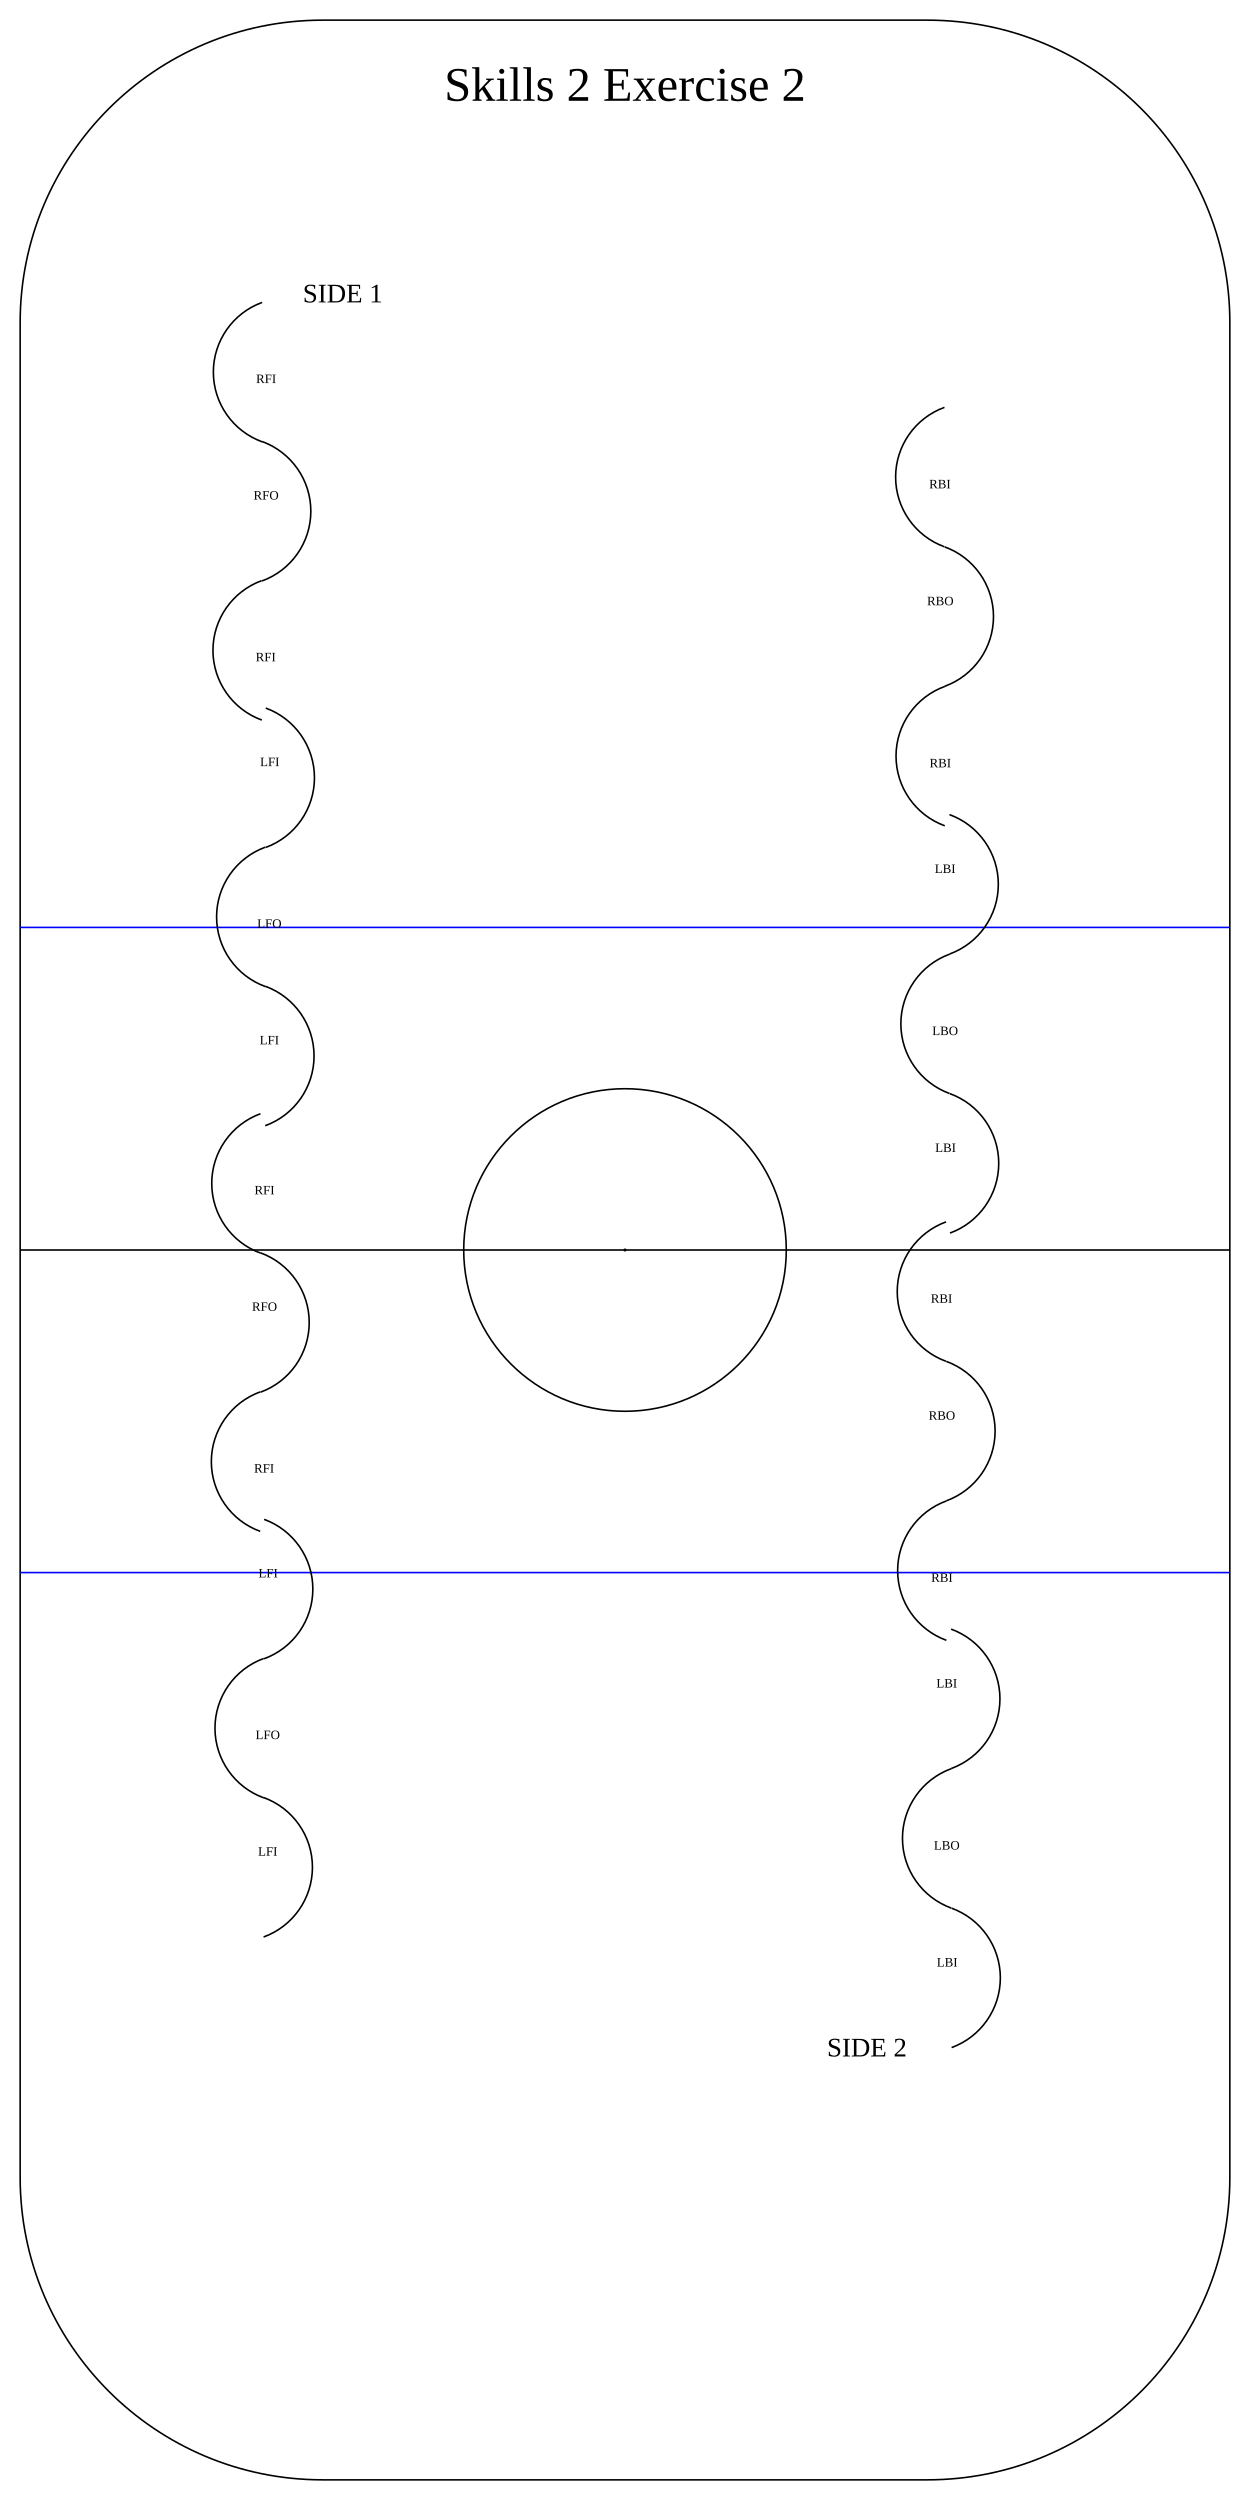
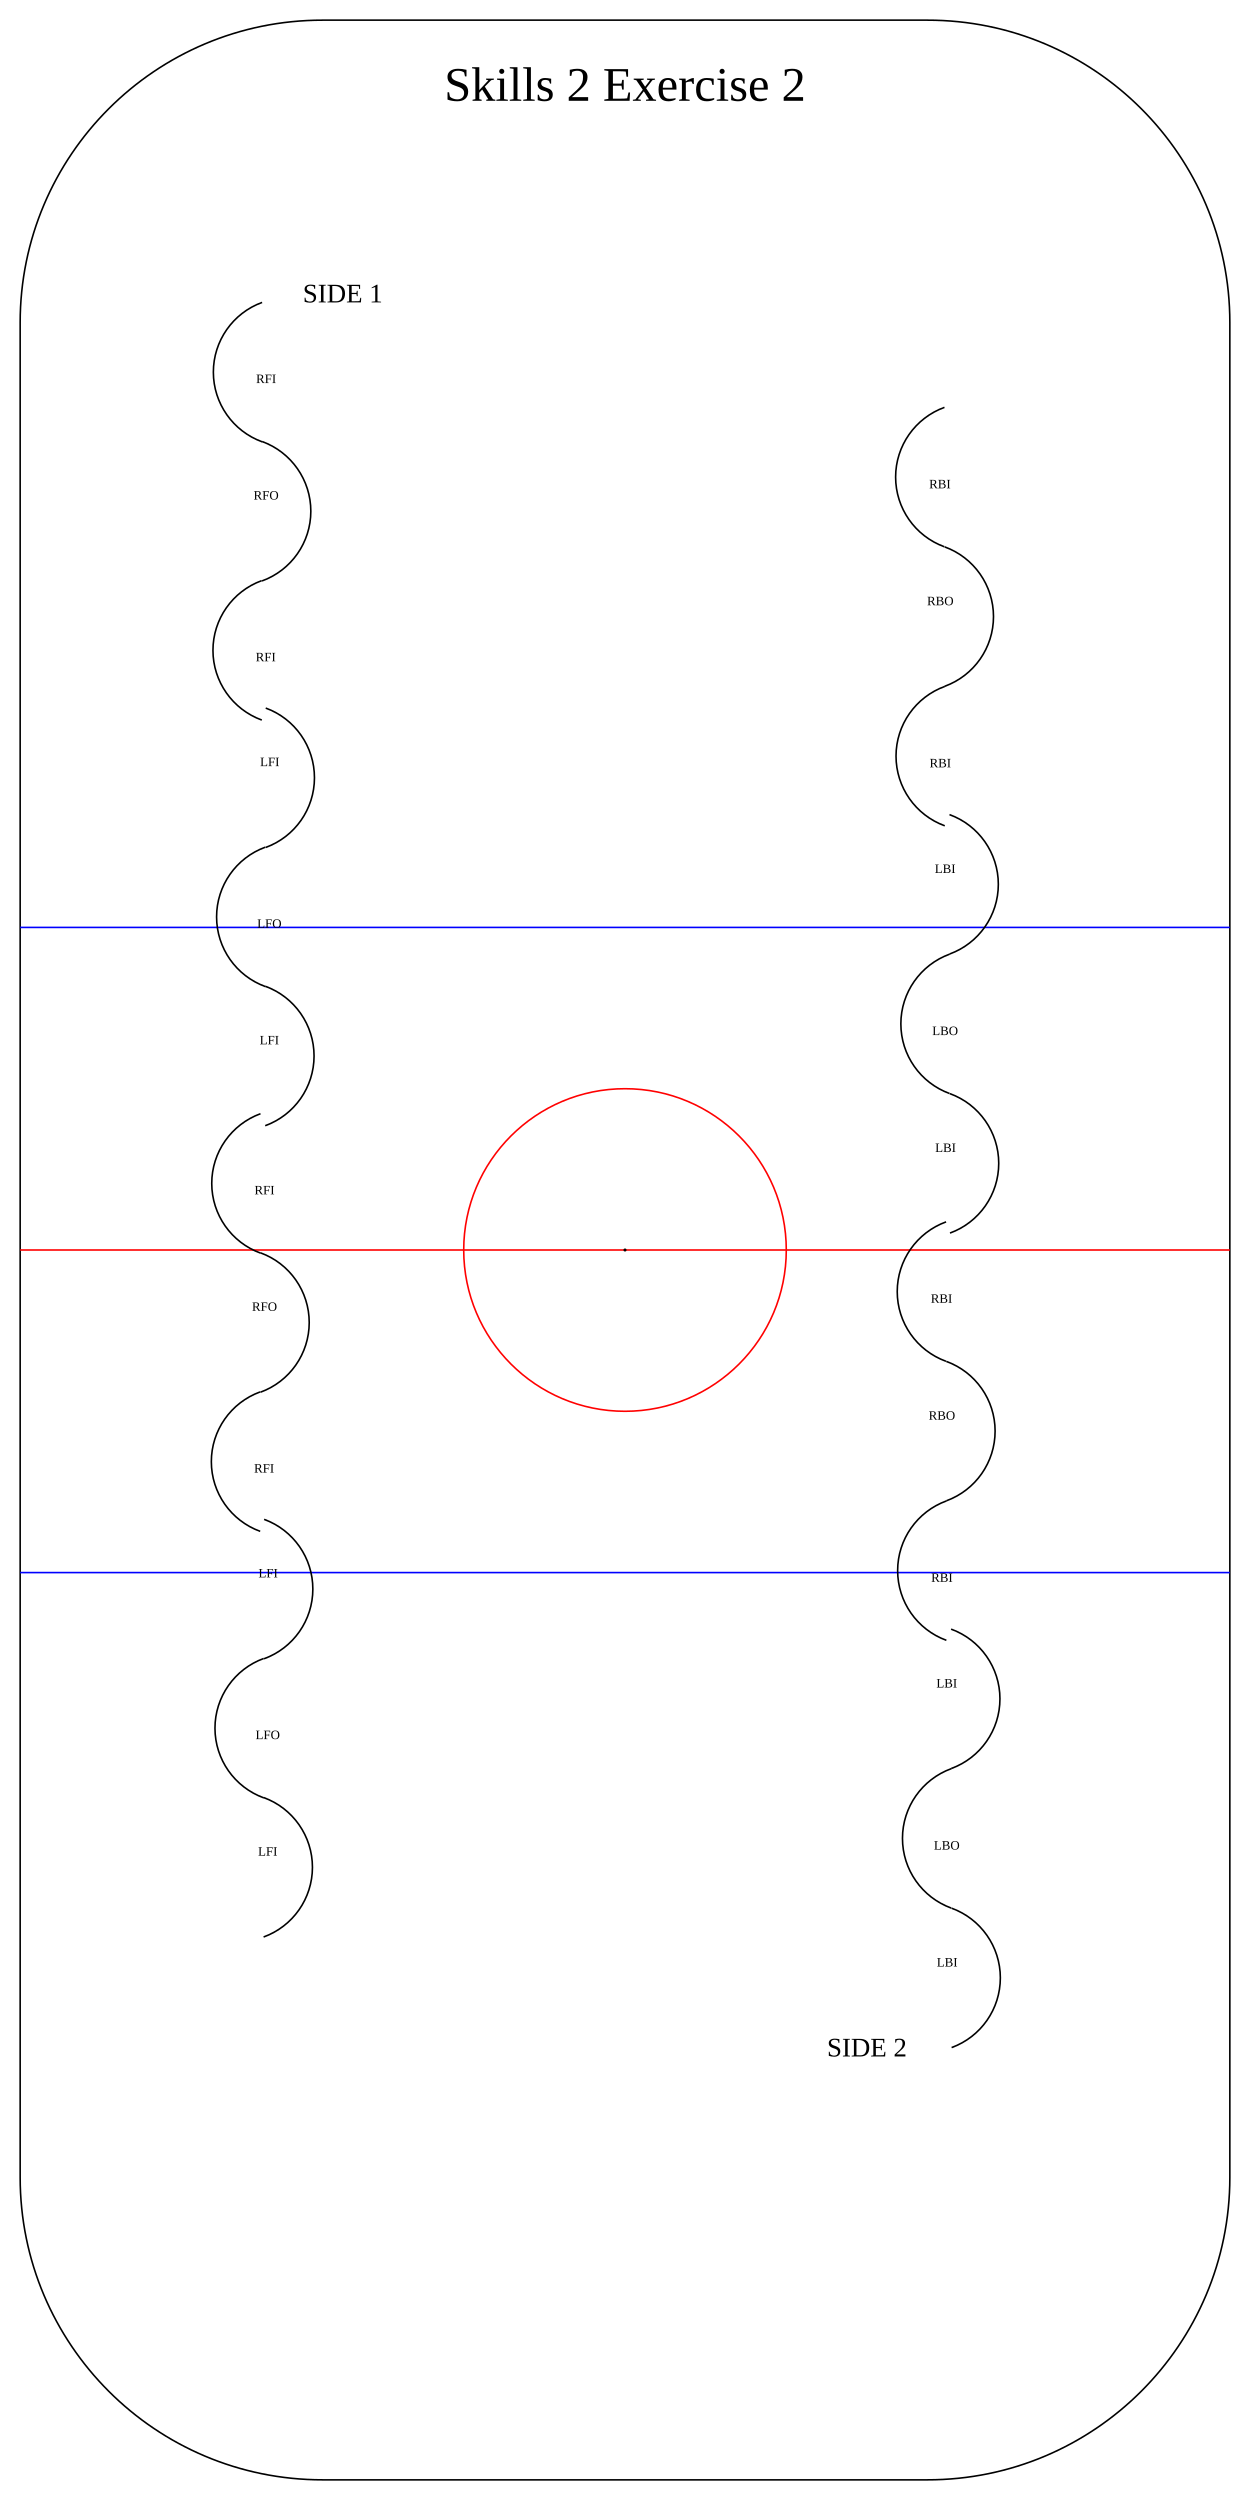
<svg xmlns="http://www.w3.org/2000/svg" xmlns:xlink="http://www.w3.org/1999/xlink" height="6200" viewBox="-50 -50 3100 6200" width="3100">
  <defs>
    <style>
text { text-anchor: middle } path,rect,circle { fill:none; stroke: black; }
</style>
    <g id="Rink">
      <clipPath id="clip-rink">
        <rect height="6100" rx="750" ry="750" width="3000" x="0" y="0" />
      </clipPath>
      <rect height="6100" rx="750" ry="750" style="text { text-anchor: middle } path,rect,circle { fill:none; stroke: black; } clip-path:url(#clip-rink)" width="3000" x="0" y="0" />
-       <path d="M 0,3050 l 3000,0" />
-       <circle cx="1500" cy="3050" r="400" />
+       <path d="M 0,3050 l 3000,0" style="stroke:red;" />
+       <circle cx="1500" cy="3050" r="400" style="stroke:red;" />
      <circle cx="1500" cy="3050" r="2" style="fill: black;" />
      <path d="M 0,2250 l 3000,0" style="stroke: blue;" />
      <path d="M 0,3850 l 3000,0" style="stroke: blue;" />
    </g>
    <g id="Info" />
    <g id="RFI[angle=140]">
      <path d="M 0,0 a 184,184 0 0 0 325,118" />
    </g>
    <g id="RFO[angle=140]">
      <path d="M 0,0 a 184,184 0 0 1 -325,118" />
    </g>
    <g id="LFI[angle=140]">
      <path d="M 0,0 a 184,184 0 0 1 -325,118" />
    </g>
    <g id="LFO[angle=140]">
      <path d="M 0,0 a 184,184 0 0 0 325,118" />
    </g>
    <g id="LBI[angle=140]">
      <path d="M 0,0 a 184,184 0 0 0 325,118" />
    </g>
    <g id="LBO[angle=140]">
      <path d="M 0,0 a 184,184 0 0 1 -325,118" />
    </g>
    <g id="RBI[angle=140]">
      <path d="M 0,0 a 184,184 0 0 1 -325,118" />
    </g>
    <g id="RBO[angle=140]">
      <path d="M 0,0 a 184,184 0 0 0 325,118" />
    </g>
  </defs>
  <use id="r_0_c_0_4" style="stroke-width:4;" transform="translate(0 0) rotate(0)" xlink:href="#Rink" />
  <text style="font-size: 90pt;" x="1500" y="200">
Skills 2 Exercise 2
</text>
  <text style="font-size:50pt;" x="800" y="700">
SIDE 1
</text>
  <use id="r_7_c_0_15" style="stroke-width:4;" transform="translate(600 700) rotate(70)" xlink:href="#RFI[angle=140]" />
  <text style="font-size:24pt;" x="610" y="900">
RFI
</text>
  <use id="r_8_c_0_15" style="stroke-width:4;" transform="translate(600 1045) rotate(290)" xlink:href="#RFO[angle=140]" />
  <text style="font-size:24pt;" x="610" y="1189">
RFO
</text>
  <use id="r_9_c_0_15" style="stroke-width:4;" transform="translate(599 1390) rotate(70)" xlink:href="#RFI[angle=140]" />
  <text style="font-size:24pt;" x="609" y="1590">
RFI
</text>
  <use id="r_11_c_0_15" style="stroke-width:4;" transform="translate(609 1706) rotate(290)" xlink:href="#LFI[angle=140]" />
  <text style="font-size:24pt;" x="619" y="1850">
LFI
</text>
  <use id="r_12_c_0_15" style="stroke-width:4;" transform="translate(608 2051) rotate(70)" xlink:href="#LFO[angle=140]" />
  <text style="font-size:24pt;" x="618" y="2251">
LFO
</text>
  <use id="r_13_c_0_15" style="stroke-width:4;" transform="translate(608 2396) rotate(290)" xlink:href="#LFI[angle=140]" />
  <text style="font-size:24pt;" x="618" y="2540">
LFI
</text>
  <use id="r_15_c_0_15" style="stroke-width:4;" transform="translate(596 2712) rotate(70)" xlink:href="#RFI[angle=140]" />
  <text style="font-size:24pt;" x="606" y="2912">
RFI
</text>
  <use id="r_16_c_0_15" style="stroke-width:4;" transform="translate(596 3057) rotate(290)" xlink:href="#RFO[angle=140]" />
  <text style="font-size:24pt;" x="606" y="3201">
RFO
</text>
  <use id="r_17_c_0_15" style="stroke-width:4;" transform="translate(595 3402) rotate(70)" xlink:href="#RFI[angle=140]" />
  <text style="font-size:24pt;" x="605" y="3602">
RFI
</text>
  <use id="r_19_c_0_15" style="stroke-width:4;" transform="translate(605 3718) rotate(290)" xlink:href="#LFI[angle=140]" />
  <text style="font-size:24pt;" x="615" y="3862">
LFI
</text>
  <use id="r_20_c_0_15" style="stroke-width:4;" transform="translate(604 4063) rotate(70)" xlink:href="#LFO[angle=140]" />
  <text style="font-size:24pt;" x="614" y="4263">
LFO
</text>
  <use id="r_21_c_0_15" style="stroke-width:4;" transform="translate(604 4408) rotate(290)" xlink:href="#LFI[angle=140]" />
  <text style="font-size:24pt;" x="614" y="4552">
LFI
</text>
  <text style="font-size:50pt;" x="2100" y="5050">
SIDE 2
</text>
  <use id="r_26_c_0_15" style="stroke-width:4;" transform="translate(2310 5028) rotate(250)" xlink:href="#LBI[angle=140]" />
  <text style="font-size:24pt;" x="2299" y="4827">
LBI
</text>
  <use id="r_27_c_0_15" style="stroke-width:4;" transform="translate(2309 4682) rotate(110)" xlink:href="#LBO[angle=140]" />
  <text style="font-size:24pt;" x="2298" y="4537">
LBO
</text>
  <use id="r_28_c_0_15" style="stroke-width:4;" transform="translate(2309 4336) rotate(250)" xlink:href="#LBI[angle=140]" />
  <text style="font-size:24pt;" x="2298" y="4135">
LBI
</text>
  <use id="r_30_c_0_15" style="stroke-width:4;" transform="translate(2297 4018) rotate(110)" xlink:href="#RBI[angle=140]" />
  <text style="font-size:24pt;" x="2286" y="3873">
RBI
</text>
  <use id="r_31_c_0_15" style="stroke-width:4;" transform="translate(2297 3672) rotate(250)" xlink:href="#RBO[angle=140]" />
  <text style="font-size:24pt;" x="2286" y="3471">
RBO
</text>
  <use id="r_32_c_0_15" style="stroke-width:4;" transform="translate(2296 3326) rotate(110)" xlink:href="#RBI[angle=140]" />
  <text style="font-size:24pt;" x="2285" y="3181">
RBI
</text>
  <use id="r_34_c_0_15" style="stroke-width:4;" transform="translate(2306 3008) rotate(250)" xlink:href="#LBI[angle=140]" />
  <text style="font-size:24pt;" x="2295" y="2807">
LBI
</text>
  <use id="r_35_c_0_15" style="stroke-width:4;" transform="translate(2305 2662) rotate(110)" xlink:href="#LBO[angle=140]" />
  <text style="font-size:24pt;" x="2294" y="2517">
LBO
</text>
  <use id="r_36_c_0_15" style="stroke-width:4;" transform="translate(2305 2316) rotate(250)" xlink:href="#LBI[angle=140]" />
  <text style="font-size:24pt;" x="2294" y="2115">
LBI
</text>
  <use id="r_38_c_0_15" style="stroke-width:4;" transform="translate(2293 1998) rotate(110)" xlink:href="#RBI[angle=140]" />
  <text style="font-size:24pt;" x="2282" y="1853">
RBI
</text>
  <use id="r_39_c_0_15" style="stroke-width:4;" transform="translate(2293 1652) rotate(250)" xlink:href="#RBO[angle=140]" />
  <text style="font-size:24pt;" x="2282" y="1451">
RBO
</text>
  <use id="r_40_c_0_15" style="stroke-width:4;" transform="translate(2292 1306) rotate(110)" xlink:href="#RBI[angle=140]" />
  <text style="font-size:24pt;" x="2281" y="1161">
RBI
</text>
</svg>
